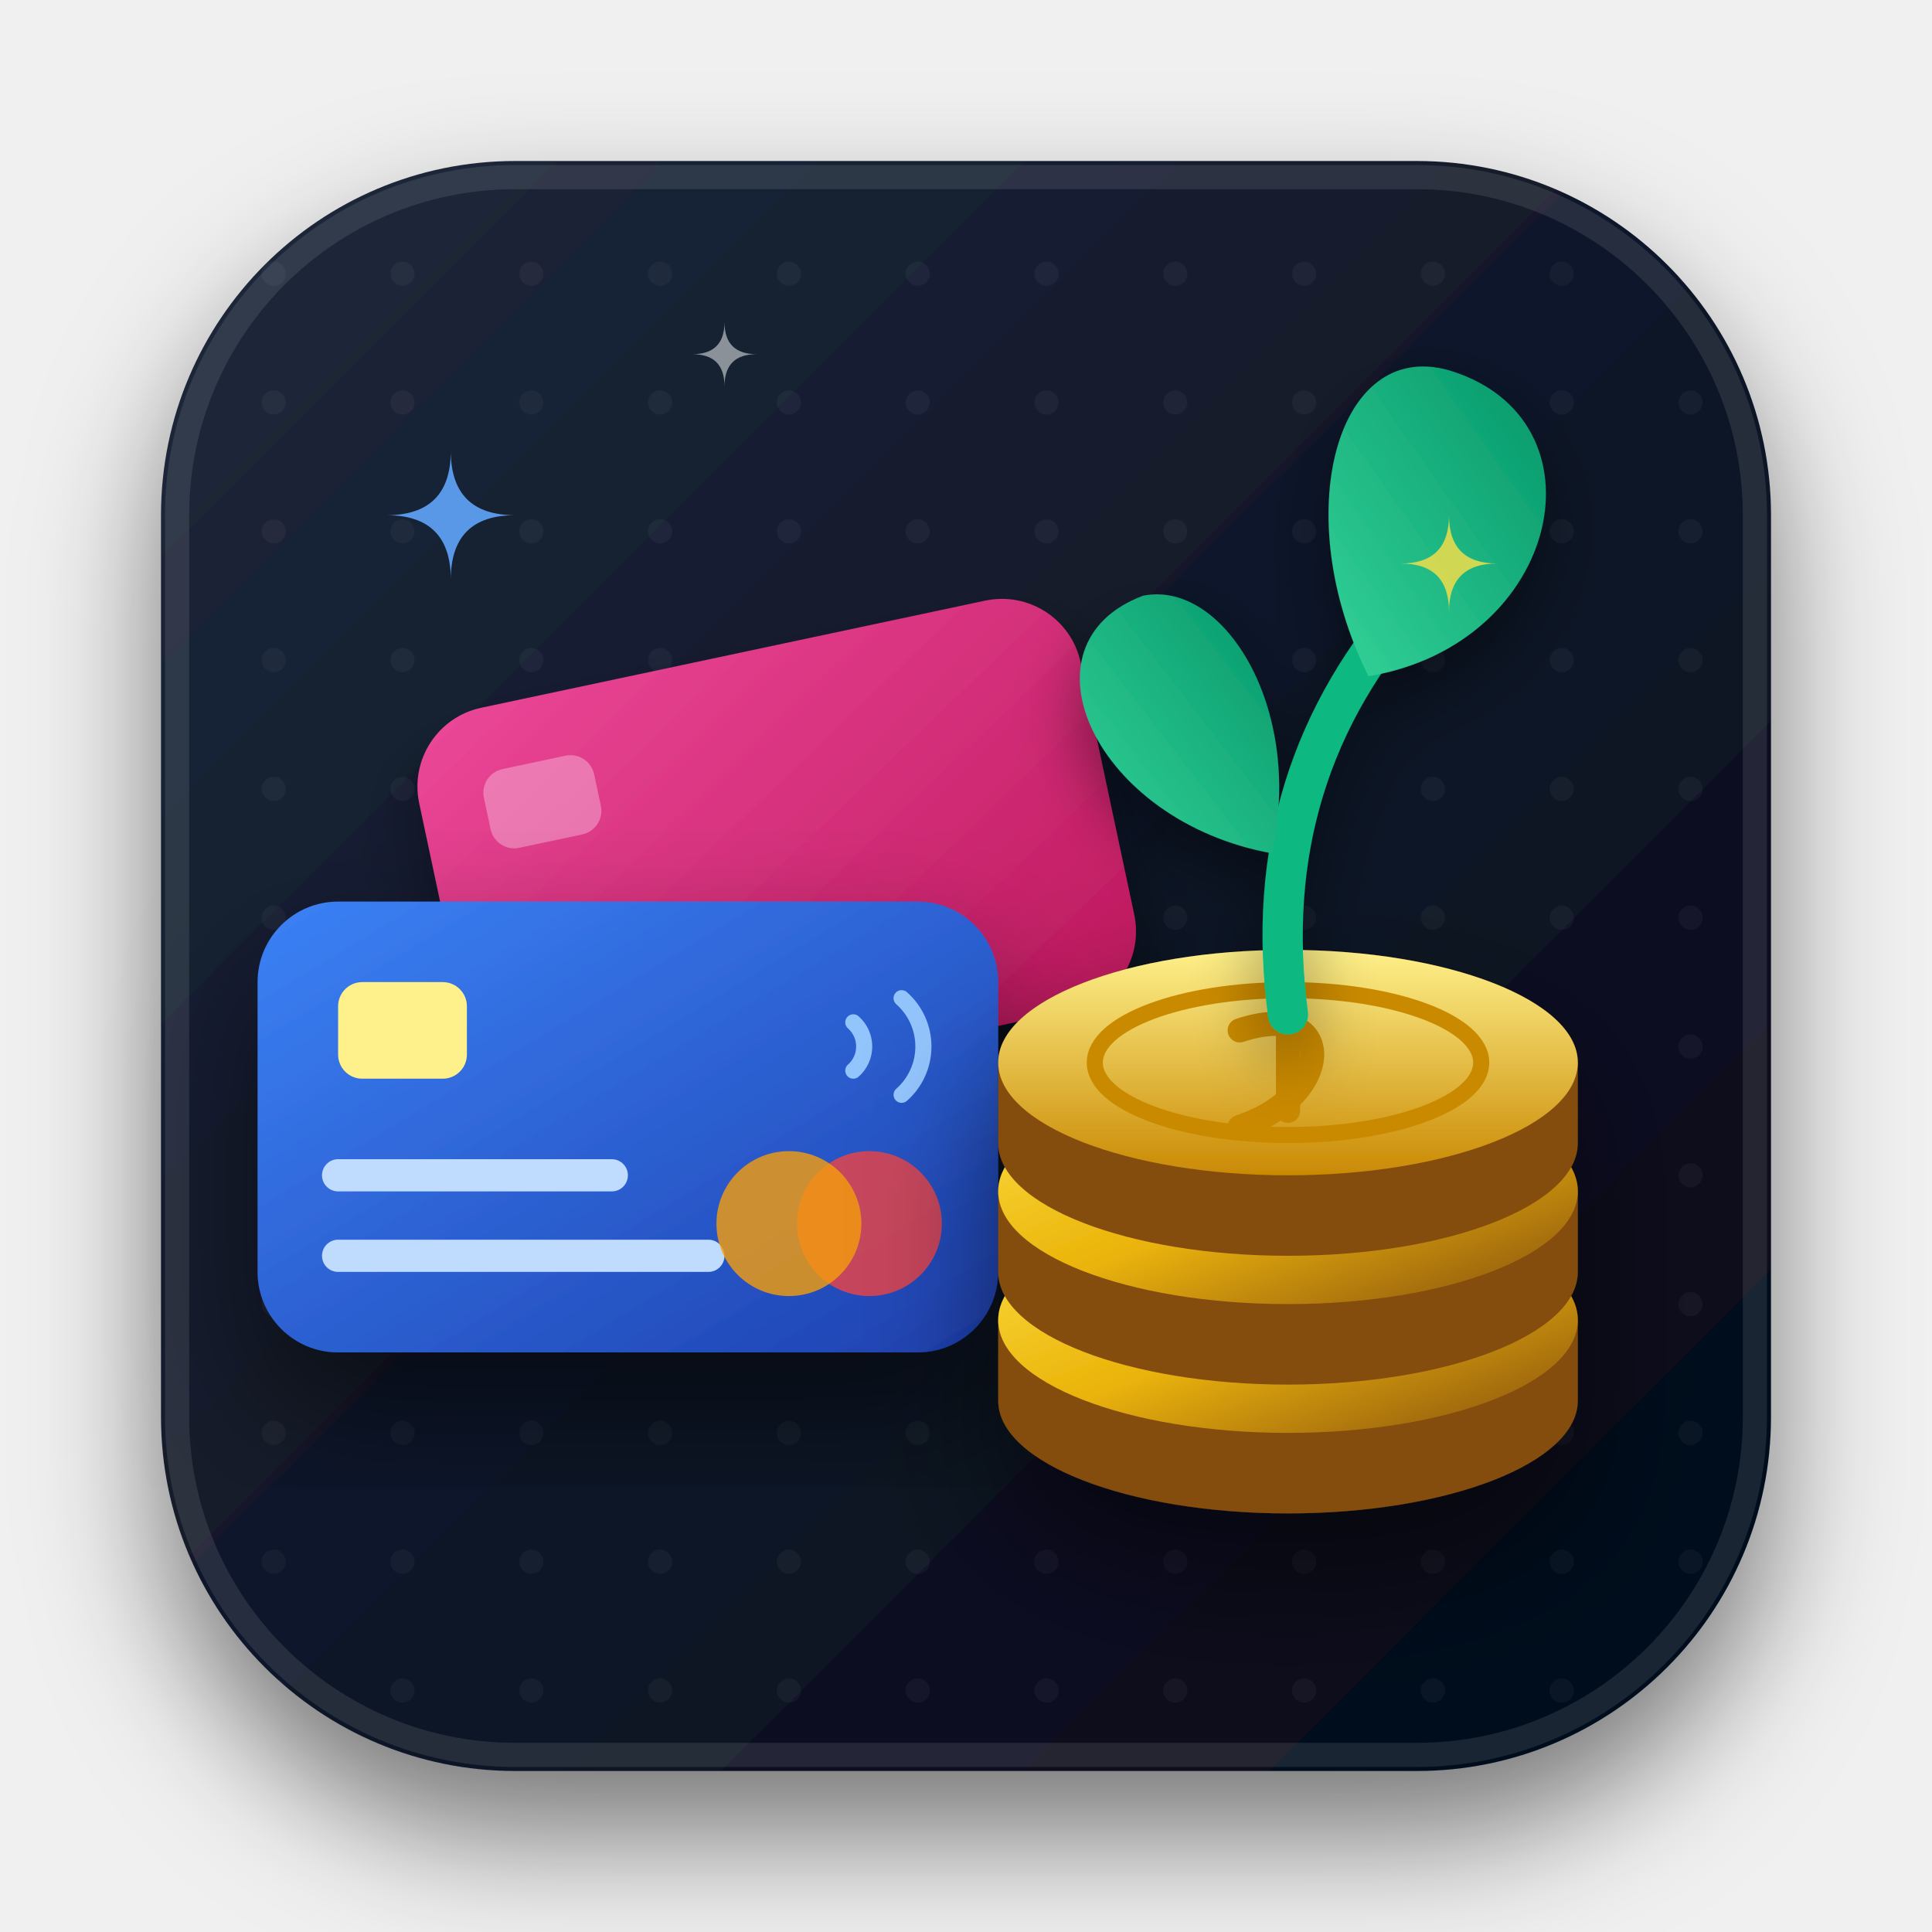
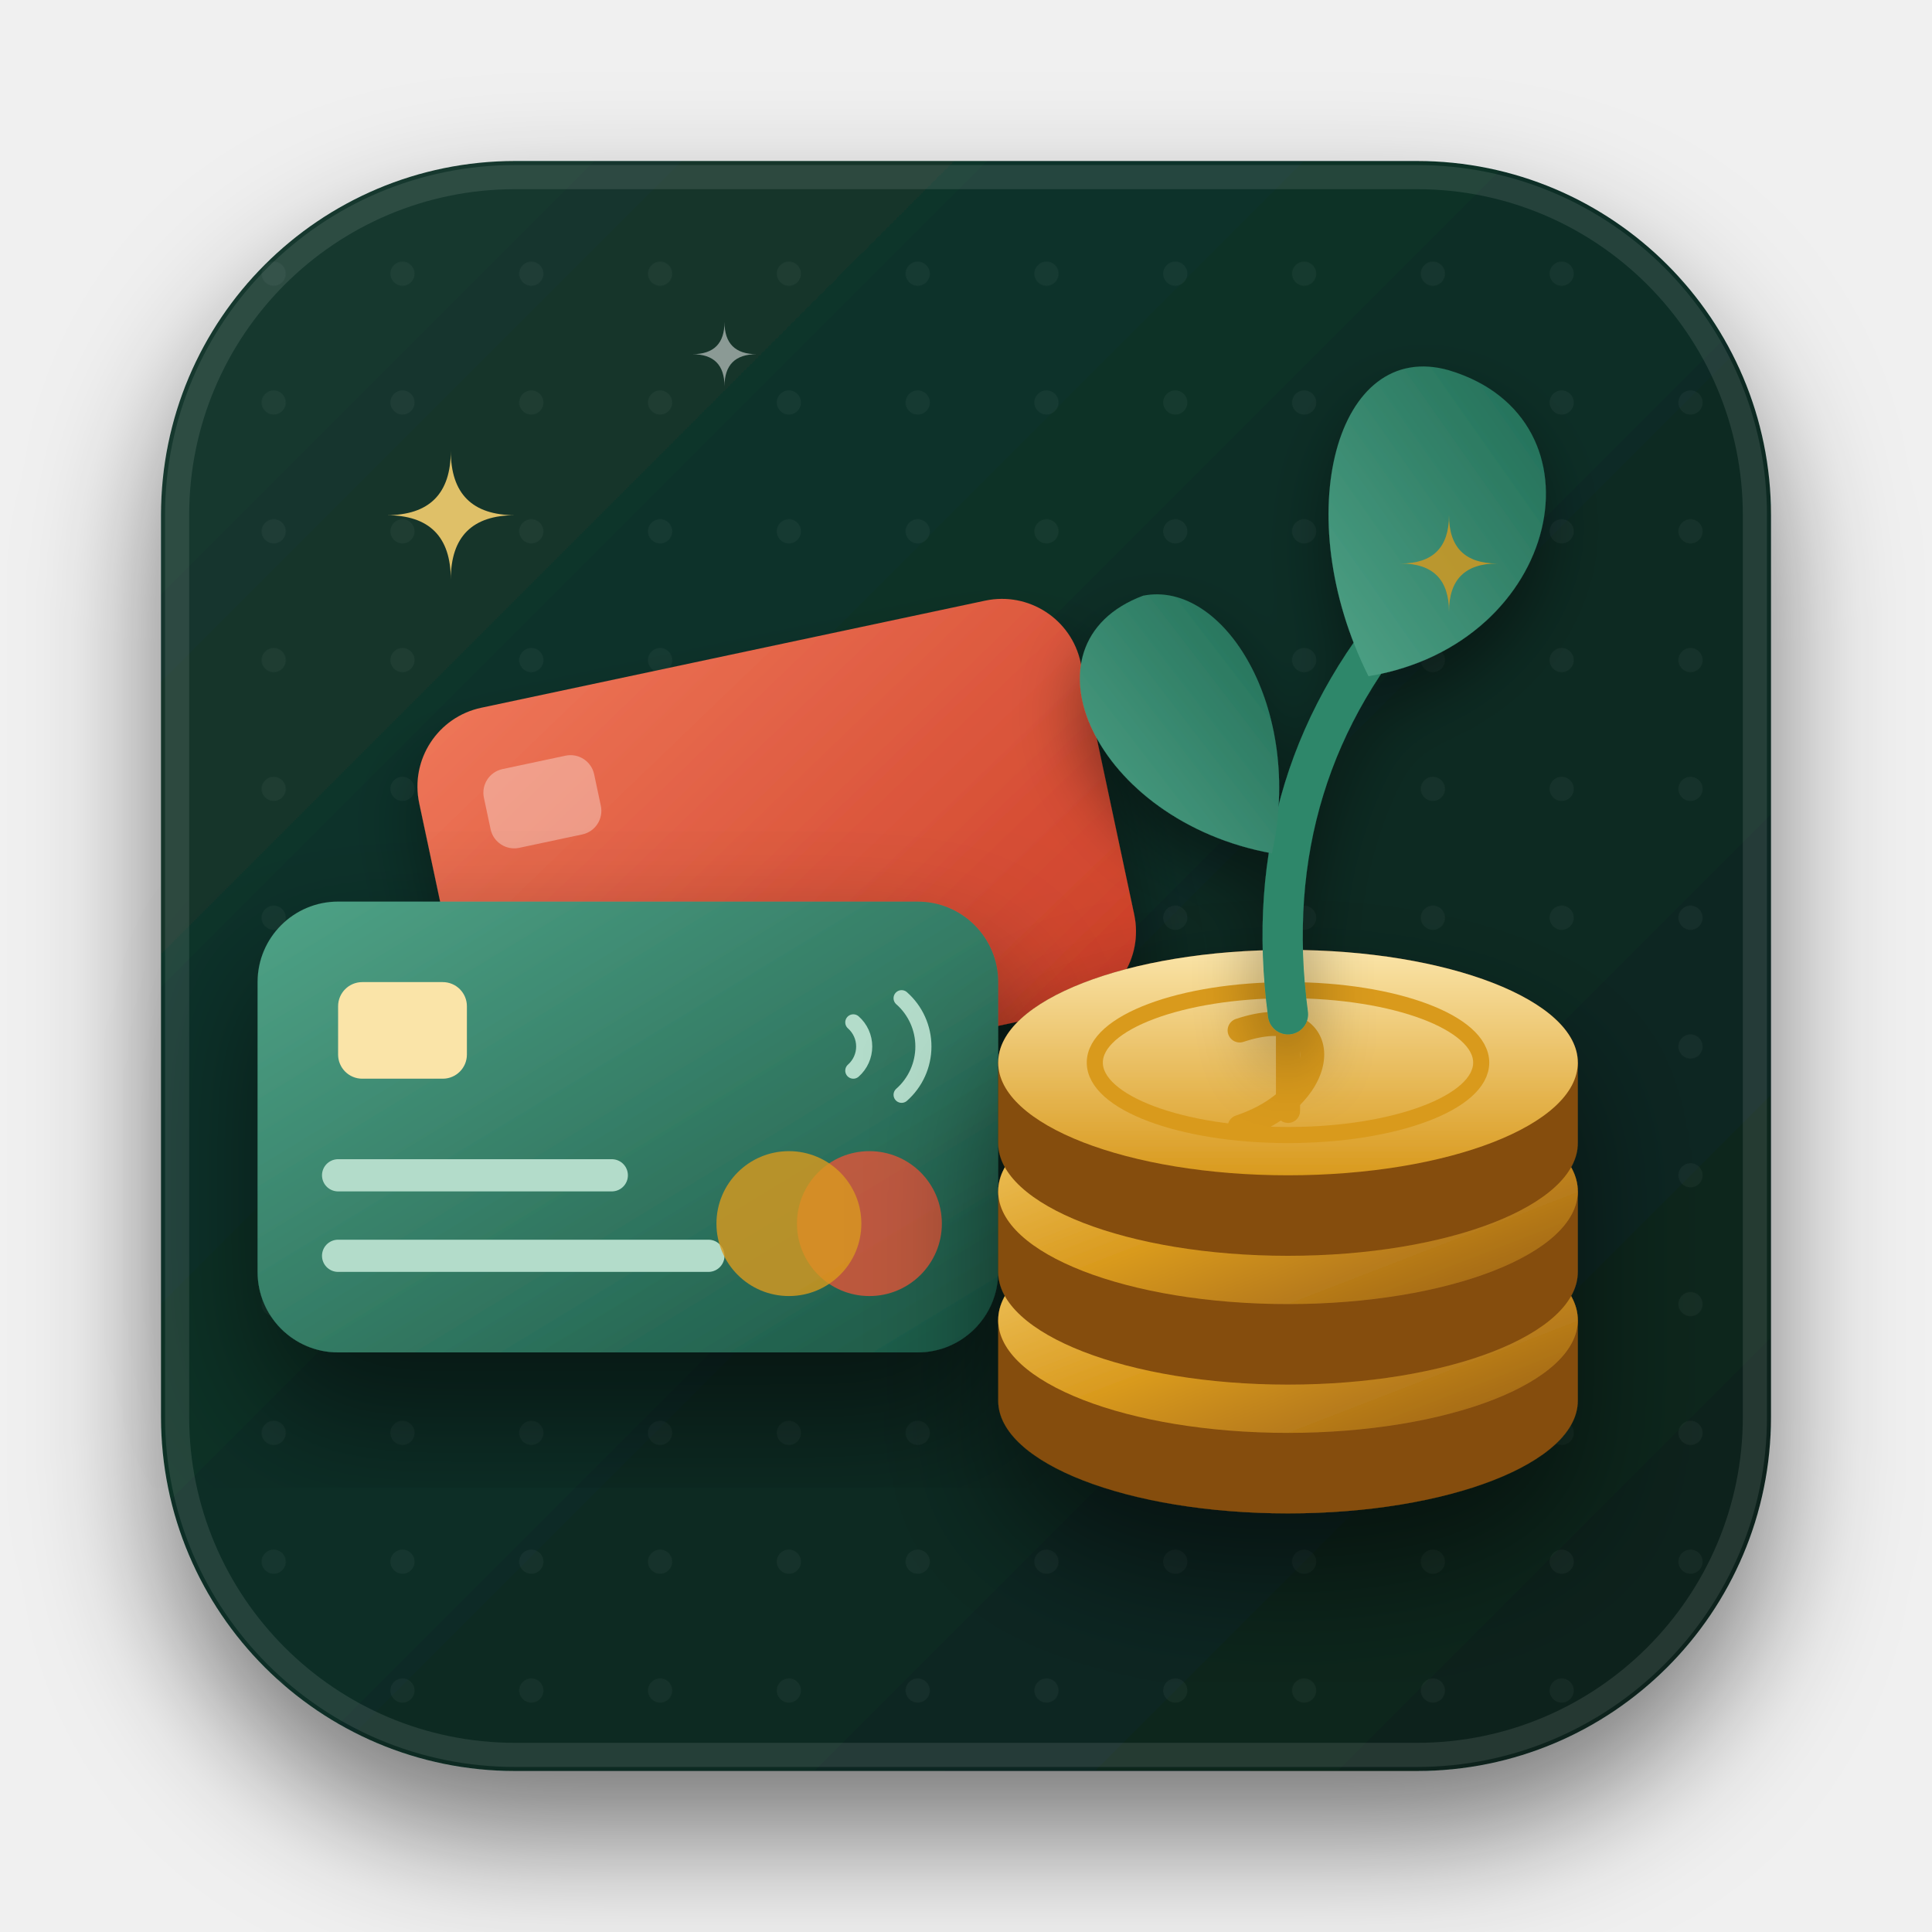
<svg xmlns="http://www.w3.org/2000/svg" viewBox="0 0 120 120" width="512" height="512">
  <defs>
    <linearGradient id="bg" x1="0%" y1="0%" x2="100%" y2="100%">
-       <stop offset="0%" stop-color="#1e293b" />
-       <stop offset="100%" stop-color="#020617" />
+       <stop offset="0%" stop-color="#143a30" />
+       <stop offset="100%" stop-color="#0a211b" />
    </linearGradient>
    <linearGradient id="card1" x1="0%" y1="0%" x2="100%" y2="100%">
-       <stop offset="0%" stop-color="#ec4899" />
-       <stop offset="100%" stop-color="#be185d" />
+       <stop offset="0%" stop-color="#ef7759" />
+       <stop offset="100%" stop-color="#cc3d26" />
    </linearGradient>
    <linearGradient id="card2" x1="0%" y1="0%" x2="100%" y2="100%">
-       <stop offset="0%" stop-color="#3b82f6" />
-       <stop offset="100%" stop-color="#1e40af" />
+       <stop offset="0%" stop-color="#4fa387" />
+       <stop offset="100%" stop-color="#1b5745" />
    </linearGradient>
    <linearGradient id="gold" x1="0%" y1="0%" x2="100%" y2="100%">
-       <stop offset="0%" stop-color="#fde047" />
-       <stop offset="50%" stop-color="#eab308" />
-       <stop offset="100%" stop-color="#854d0e" />
+       <stop offset="0%" stop-color="#f5cf6f" />
+       <stop offset="50%" stop-color="#d99a1e" />
+       <stop offset="100%" stop-color="#945b15" />
    </linearGradient>
    <linearGradient id="goldLight" x1="0%" y1="0%" x2="0%" y2="100%">
-       <stop offset="0%" stop-color="#fef08a" />
-       <stop offset="100%" stop-color="#ca8a04" />
+       <stop offset="0%" stop-color="#fae4a8" />
+       <stop offset="100%" stop-color="#d99a1e" />
    </linearGradient>
    <linearGradient id="leaf" x1="0%" y1="100%" x2="100%" y2="0%">
-       <stop offset="0%" stop-color="#34d399" />
-       <stop offset="100%" stop-color="#059669" />
+       <stop offset="0%" stop-color="#4fa387" />
+       <stop offset="100%" stop-color="#206c55" />
    </linearGradient>
    <filter id="shadowLg" x="-30%" y="-30%" width="160%" height="160%">
      <feDropShadow dx="0" dy="4" stdDeviation="4" flood-color="#000000" flood-opacity="0.5" />
    </filter>
    <filter id="shadowSm" x="-30%" y="-30%" width="160%" height="160%">
      <feDropShadow dx="0" dy="2" stdDeviation="2" flood-color="#000000" flood-opacity="0.4" />
    </filter>
    <pattern id="dotGrid" width="8" height="8" patternUnits="userSpaceOnUse">
      <circle cx="1" cy="1" r="0.75" fill="#ffffff" opacity="0.04" />
    </pattern>
  </defs>
  <rect x="10" y="10" width="100" height="100" rx="22" fill="url(#bg)" filter="url(#shadowLg)" />
  <rect x="10" y="10" width="100" height="100" rx="22" fill="url(#dotGrid)" />
  <rect x="11" y="11" width="98" height="98" rx="21" fill="none" stroke="#ffffff" stroke-opacity="0.1" stroke-width="1.5" />
  <g transform="translate(25, 45) rotate(-12)" filter="url(#shadowSm)">
    <rect x="0" y="0" width="42" height="26" rx="5" fill="url(#card1)" />
-     <rect x="4" y="4" width="7" height="5" rx="1.5" fill="#fbcfe8" opacity="0.4" />
-     <line x1="4" y1="17" x2="20" y2="17" stroke="#fbcfe8" stroke-width="1.5" stroke-linecap="round" opacity="0.4" />
+     <rect x="4" y="4" width="7" height="5" rx="1.5" fill="#fde8e2" opacity="0.4" />
+     <line x1="4" y1="17" x2="20" y2="17" stroke="#fde8e2" stroke-width="1.5" stroke-linecap="round" opacity="0.4" />
  </g>
  <g transform="translate(16, 56)" filter="url(#shadowLg)">
    <rect x="0" y="0" width="46" height="28" rx="5" fill="url(#card2)" />
-     <rect x="5" y="5" width="8" height="6" rx="1.5" fill="#fef08a" />
-     <path d="M 40 6 A 4 4 0 0 1 40 12 M 37 7.5 A 2 2 0 0 1 37 10.5" fill="none" stroke="#93c5fd" stroke-width="1" stroke-linecap="round" />
-     <line x1="5" y1="17" x2="22" y2="17" stroke="#bfdbfe" stroke-width="2" stroke-linecap="round" />
-     <line x1="5" y1="22" x2="28" y2="22" stroke="#bfdbfe" stroke-width="2" stroke-linecap="round" />
-     <circle cx="38" cy="20" r="4.5" fill="#ef4444" opacity="0.8" />
-     <circle cx="33" cy="20" r="4.5" fill="#f59e0b" opacity="0.8" />
+     <rect x="5" y="5" width="8" height="6" rx="1.5" fill="#fae4a8" />
+     <path d="M 40 6 A 4 4 0 0 1 40 12 M 37 7.5 A 2 2 0 0 1 37 10.5" fill="none" stroke="#b3dcca" stroke-width="1" stroke-linecap="round" />
+     <line x1="5" y1="17" x2="22" y2="17" stroke="#b3dcca" stroke-width="2" stroke-linecap="round" />
+     <line x1="5" y1="22" x2="28" y2="22" stroke="#b3dcca" stroke-width="2" stroke-linecap="round" />
+     <circle cx="38" cy="20" r="4.5" fill="#e2553a" opacity="0.8" />
+     <circle cx="33" cy="20" r="4.5" fill="#d99a1e" opacity="0.8" />
  </g>
  <g transform="translate(64, 52)" filter="url(#shadowLg)">
    <ellipse cx="16" cy="30" rx="18" ry="7" fill="#713f12" />
    <path d="M -2 30 v 5 a 18 7 0 0 0 36 0 v -5 z" fill="#854d0e" />
    <ellipse cx="16" cy="30" rx="18" ry="7" fill="url(#gold)" />
    <ellipse cx="16" cy="22" rx="18" ry="7" fill="#713f12" />
    <path d="M -2 22 v 5 a 18 7 0 0 0 36 0 v -5 z" fill="#854d0e" />
    <ellipse cx="16" cy="22" rx="18" ry="7" fill="url(#gold)" />
    <ellipse cx="16" cy="14" rx="18" ry="7" fill="#713f12" />
    <path d="M -2 14 v 5 a 18 7 0 0 0 36 0 v -5 z" fill="#854d0e" />
    <ellipse cx="16" cy="14" rx="18" ry="7" fill="url(#goldLight)" />
-     <ellipse cx="16" cy="14" rx="12" ry="4.5" fill="none" stroke="#ca8a04" stroke-width="1" />
-     <path d="M 16 11 v 6" stroke="#ca8a04" stroke-width="1.5" stroke-linecap="round" />
-     <path d="M 13 12 c 6 -2, 6 4, 0 6" fill="none" stroke="#ca8a04" stroke-width="1.5" stroke-linecap="round" />
+     <ellipse cx="16" cy="14" rx="12" ry="4.5" fill="none" stroke="#d99a1e" stroke-width="1" />
+     <path d="M 16 11 v 6" stroke="#d99a1e" stroke-width="1.5" stroke-linecap="round" />
+     <path d="M 13 12 c 6 -2, 6 4, 0 6" fill="none" stroke="#d99a1e" stroke-width="1.5" stroke-linecap="round" />
  </g>
  <g transform="translate(64, 52)" filter="url(#shadowSm)">
-     <path d="M 16 11 Q 14 -4 24 -15" fill="none" stroke="#10b981" stroke-width="2.5" stroke-linecap="round" />
+     <path d="M 16 11 Q 14 -4 24 -15" fill="none" stroke="#2f876b" stroke-width="2.5" stroke-linecap="round" />
    <path d="M 15 1 C 4 -1, -1 -12, 7 -15 C 12 -16, 17 -8, 15 1 Z" fill="url(#leaf)" />
    <path d="M 21 -10 C 33 -12, 36 -26, 26 -29 C 19 -31, 16 -20, 21 -10 Z" fill="url(#leaf)" />
  </g>
  <g>
-     <path d="M 28 28 Q 28 32 24 32 Q 28 32 28 36 Q 28 32 32 32 Q 28 32 28 28 Z" fill="#60a5fa" opacity="0.9" />
-     <path d="M 90 32 Q 90 35 87 35 Q 90 35 90 38 Q 90 35 93 35 Q 90 35 90 32 Z" fill="#fde047" opacity="0.8" />
+     <path d="M 28 28 Q 28 32 24 32 Q 28 32 28 36 Q 28 32 32 32 Q 28 32 28 28 Z" fill="#f5cf6f" opacity="0.9" />
+     <path d="M 90 32 Q 90 35 87 35 Q 90 35 90 38 Q 90 35 93 35 Q 90 35 90 32 Z" fill="#d99a1e" opacity="0.8" />
    <path d="M 45 20 Q 45 22 43 22 Q 45 22 45 24 Q 45 22 47 22 Q 45 22 45 20 Z" fill="#ffffff" opacity="0.5" />
  </g>
</svg>
